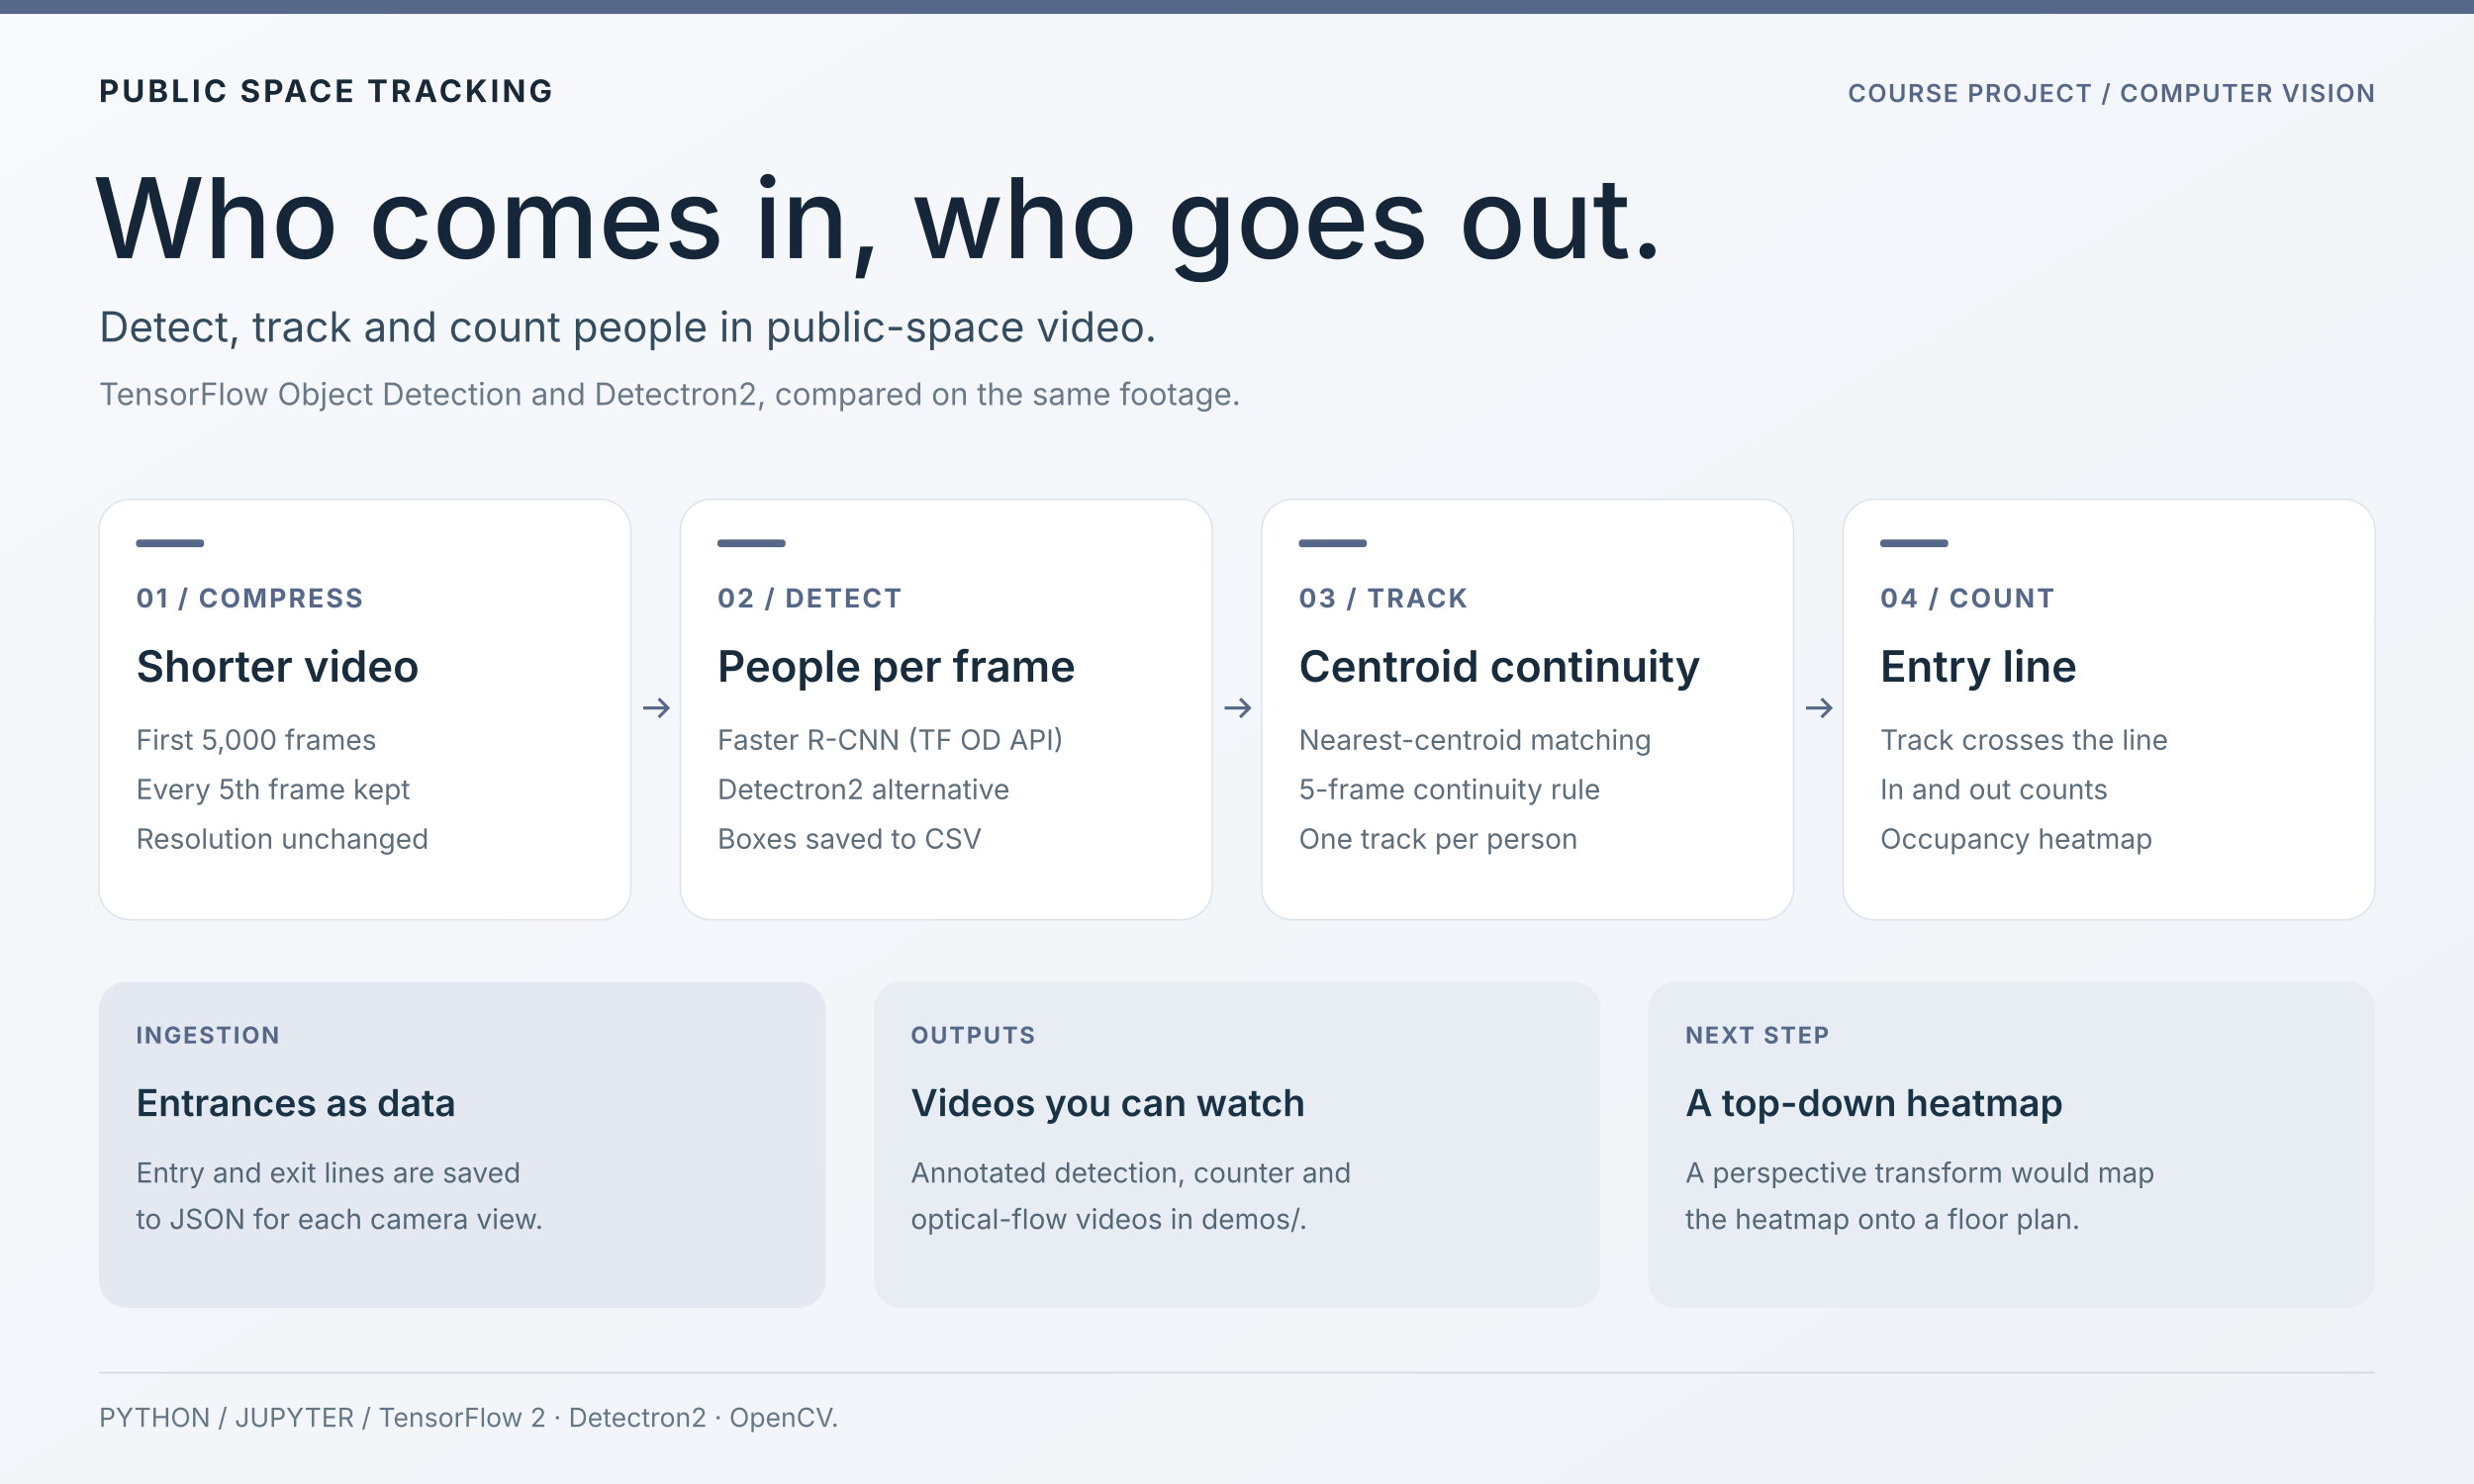
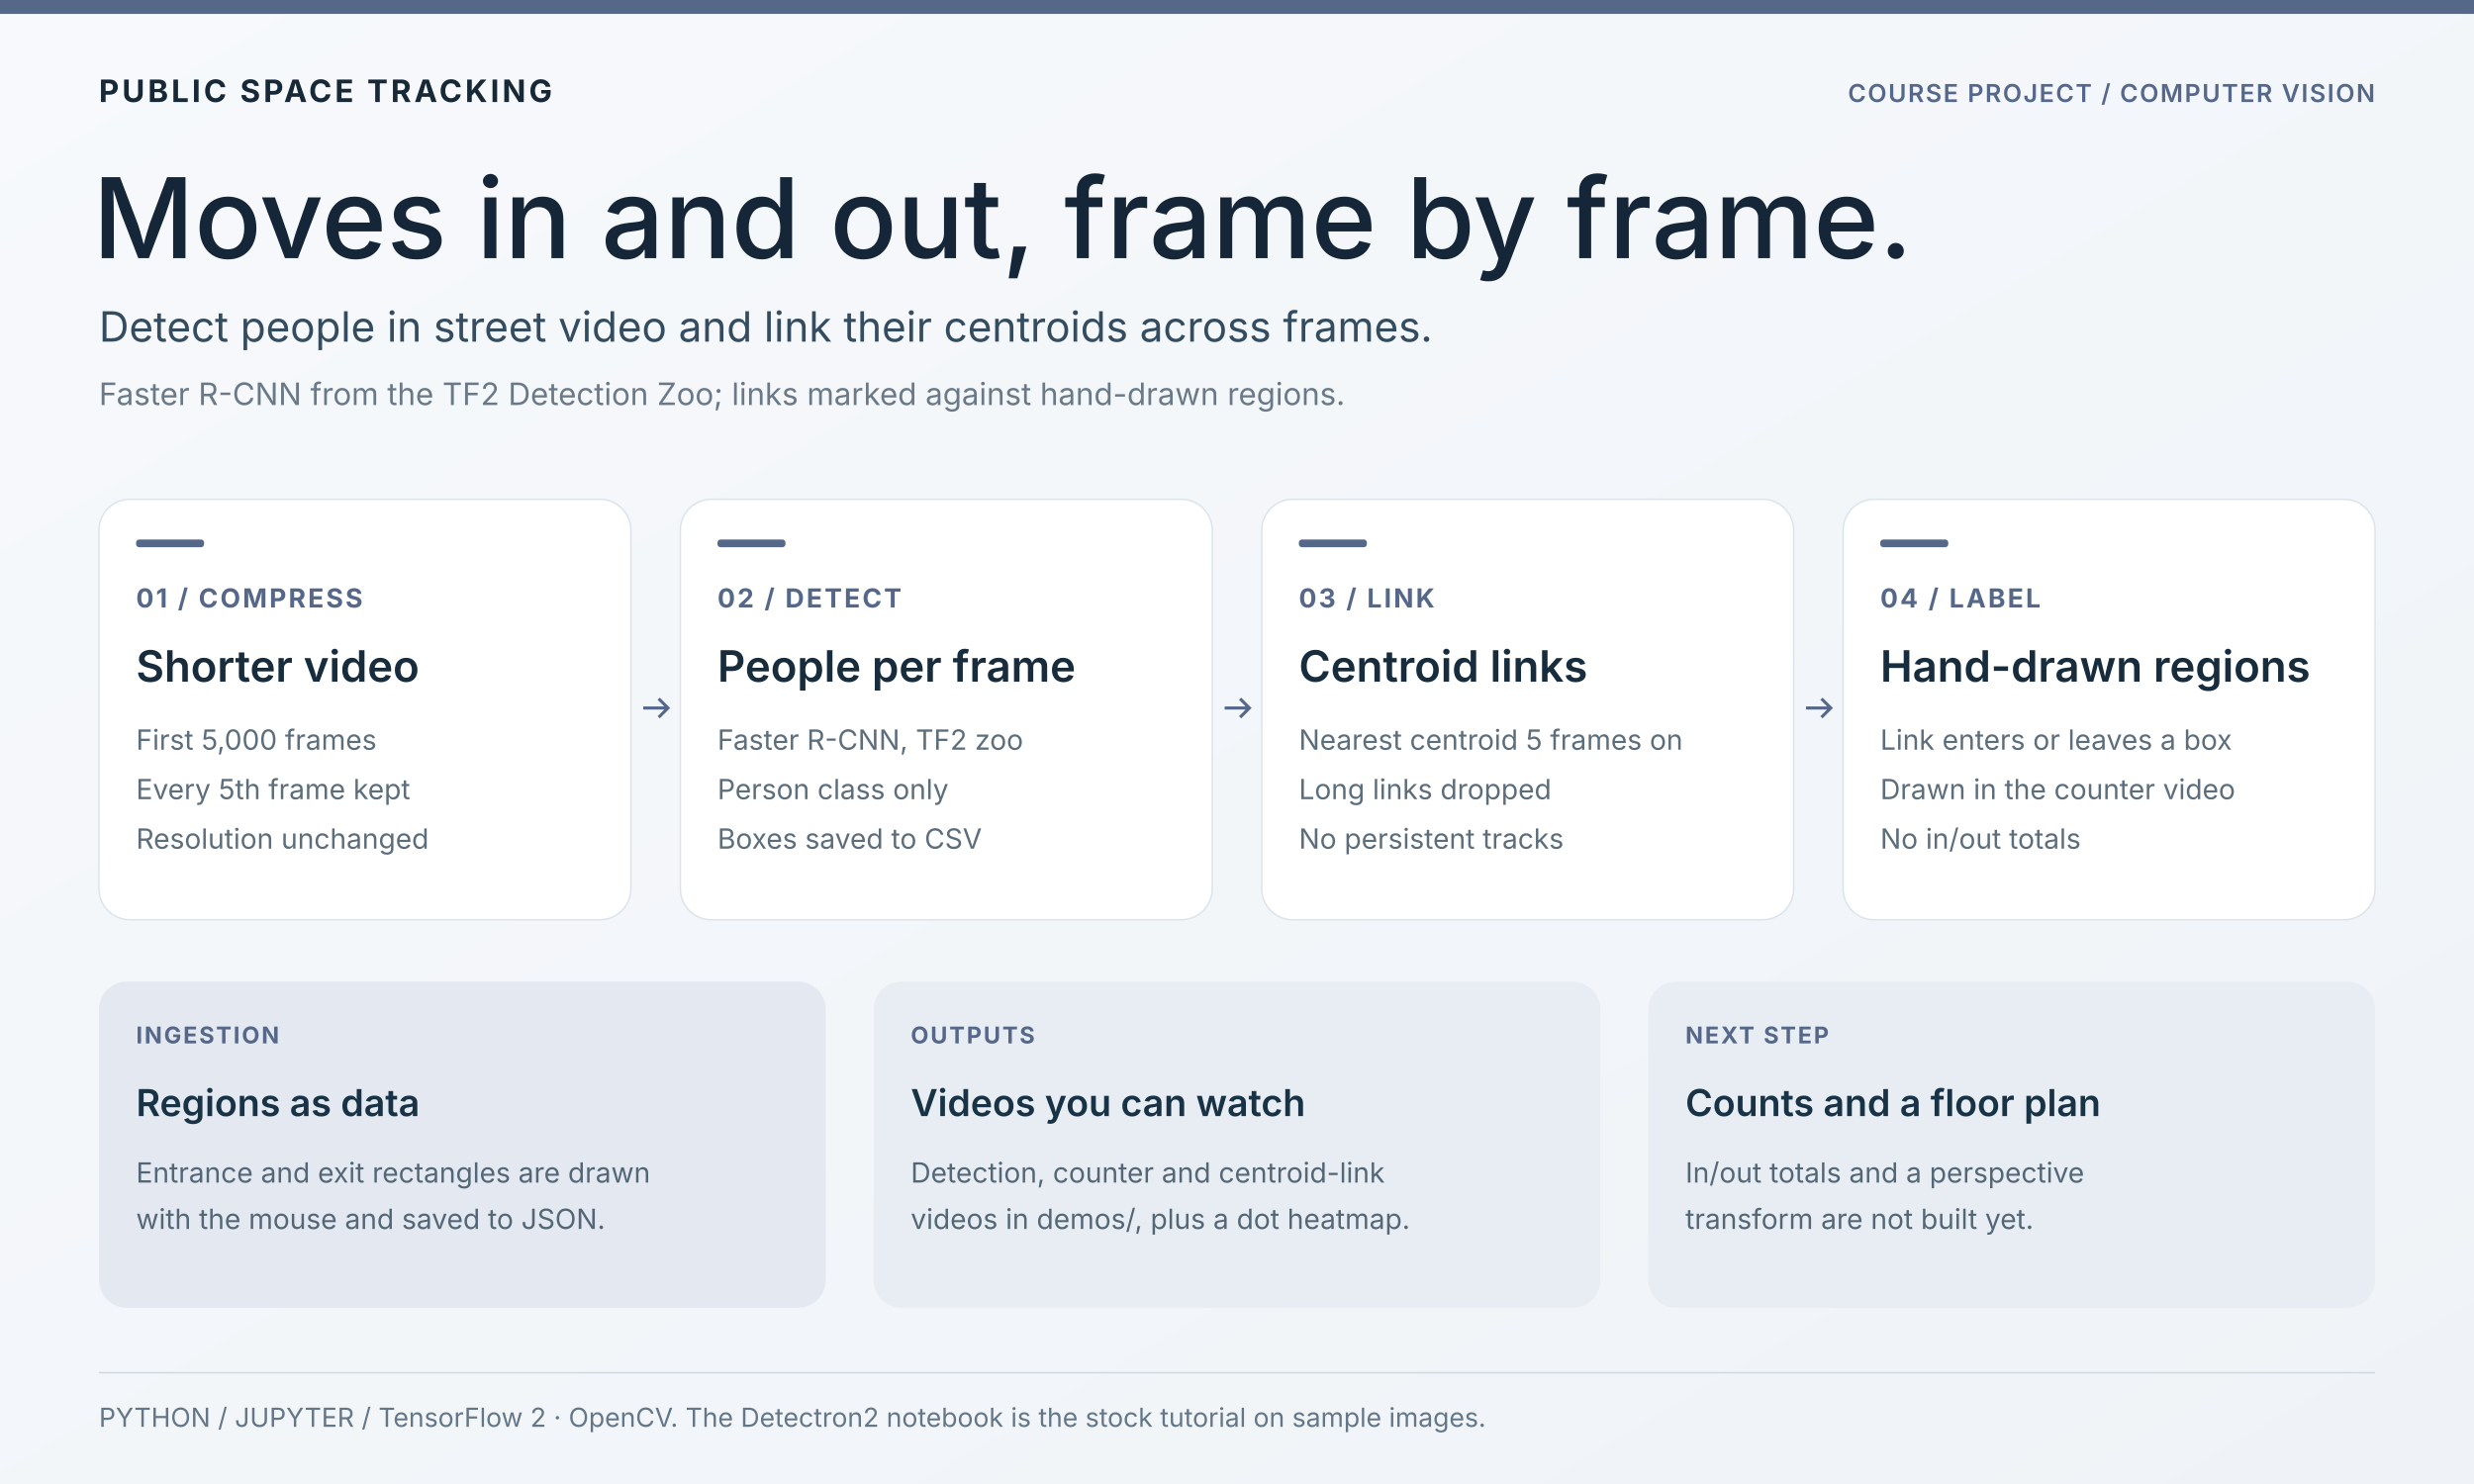
<svg xmlns="http://www.w3.org/2000/svg" width="1600" height="960" viewBox="0 0 1600 960" role="img" aria-labelledby="title desc">
  <defs>
    <linearGradient id="paper" x2="1" y2="1">
      <stop stop-color="#F7F9FC" />
      <stop offset="1" stop-color="#EFF3F7" />
    </linearGradient>
  </defs>
  <rect width="1600" height="960" fill="url(#paper)" />
  <g font-family="Inter, 'Segoe UI', Arial, sans-serif">
    <rect x="0" y="0" width="1600" height="9" rx="0" fill="#56688A" stroke="none" />
    <text x="64" y="66" font-size="20" fill="#172837" font-weight="700" letter-spacing="2" data-maxx="900">PUBLIC SPACE TRACKING</text>
    <text x="1536" y="66" font-size="16" fill="#56688A" font-weight="600" letter-spacing="1" text-anchor="end">COURSE PROJECT / COMPUTER VISION</text>
-     <text x="60" y="167" font-size="72" fill="#142638" font-weight="500" data-maxx="1540">Who comes in, who goes out.</text>
-     <text x="64" y="221" font-size="27" fill="#344C5F" font-weight="400" data-maxx="1536">Detect, track and count people in public-space video.</text>
-     <text x="64" y="262" font-size="20" fill="#697988" font-weight="400" data-maxx="1536">TensorFlow Object Detection and Detectron2, compared on the same footage.</text>
+     <text x="60" y="167" font-size="72" fill="#142638" font-weight="500" data-maxx="1540">Moves in and out, frame by frame.</text>
+     <text x="64" y="221" font-size="27" fill="#344C5F" font-weight="400" data-maxx="1536">Detect people in street video and link their centroids across frames.</text>
+     <text x="64" y="262" font-size="20" fill="#697988" font-weight="400" data-maxx="1536">Faster R-CNN from the TF2 Detection Zoo; links marked against hand-drawn regions.</text>
    <rect x="64" y="323" width="344" height="272" rx="20" fill="#FFFFFF" stroke="#DCE4EB" />
    <rect x="88" y="349" width="44" height="5" rx="2" fill="#56688A" stroke="none" />
    <text x="88" y="393" font-size="17" fill="#56688A" font-weight="700" letter-spacing="1.4" data-maxx="394">01 / COMPRESS</text>
    <text x="88" y="441" font-size="28" fill="#172C3C" font-weight="600" data-maxx="394">Shorter video</text>
    <text x="88" y="485" font-size="18" fill="#5C6D7B" font-weight="400" data-maxx="394">First 5,000 frames</text>
    <text x="88" y="517" font-size="18" fill="#5C6D7B" font-weight="400" data-maxx="394">Every 5th frame kept</text>
    <text x="88" y="549" font-size="18" fill="#5C6D7B" font-weight="400" data-maxx="394">Resolution unchanged</text>
    <path d="M416 458h16m-6-6 6 6-6 6" fill="none" stroke="#56688A" stroke-width="2" />
    <rect x="440" y="323" width="344" height="272" rx="20" fill="#FFFFFF" stroke="#DCE4EB" />
    <rect x="464" y="349" width="44" height="5" rx="2" fill="#56688A" stroke="none" />
    <text x="464" y="393" font-size="17" fill="#56688A" font-weight="700" letter-spacing="1.4" data-maxx="770">02 / DETECT</text>
    <text x="464" y="441" font-size="28" fill="#172C3C" font-weight="600" data-maxx="770">People per frame</text>
-     <text x="464" y="485" font-size="18" fill="#5C6D7B" font-weight="400" data-maxx="770">Faster R-CNN (TF OD API)</text>
-     <text x="464" y="517" font-size="18" fill="#5C6D7B" font-weight="400" data-maxx="770">Detectron2 alternative</text>
+     <text x="464" y="485" font-size="18" fill="#5C6D7B" font-weight="400" data-maxx="770">Faster R-CNN, TF2 zoo</text>
+     <text x="464" y="517" font-size="18" fill="#5C6D7B" font-weight="400" data-maxx="770">Person class only</text>
    <text x="464" y="549" font-size="18" fill="#5C6D7B" font-weight="400" data-maxx="770">Boxes saved to CSV</text>
    <path d="M792 458h16m-6-6 6 6-6 6" fill="none" stroke="#56688A" stroke-width="2" />
    <rect x="816" y="323" width="344" height="272" rx="20" fill="#FFFFFF" stroke="#DCE4EB" />
    <rect x="840" y="349" width="44" height="5" rx="2" fill="#56688A" stroke="none" />
-     <text x="840" y="393" font-size="17" fill="#56688A" font-weight="700" letter-spacing="1.4" data-maxx="1146">03 / TRACK</text>
-     <text x="840" y="441" font-size="28" fill="#172C3C" font-weight="600" data-maxx="1146">Centroid continuity</text>
-     <text x="840" y="485" font-size="18" fill="#5C6D7B" font-weight="400" data-maxx="1146">Nearest-centroid matching</text>
-     <text x="840" y="517" font-size="18" fill="#5C6D7B" font-weight="400" data-maxx="1146">5-frame continuity rule</text>
-     <text x="840" y="549" font-size="18" fill="#5C6D7B" font-weight="400" data-maxx="1146">One track per person</text>
+     <text x="840" y="393" font-size="17" fill="#56688A" font-weight="700" letter-spacing="1.4" data-maxx="1146">03 / LINK</text>
+     <text x="840" y="441" font-size="28" fill="#172C3C" font-weight="600" data-maxx="1146">Centroid links</text>
+     <text x="840" y="485" font-size="18" fill="#5C6D7B" font-weight="400" data-maxx="1146">Nearest centroid 5 frames on</text>
+     <text x="840" y="517" font-size="18" fill="#5C6D7B" font-weight="400" data-maxx="1146">Long links dropped</text>
+     <text x="840" y="549" font-size="18" fill="#5C6D7B" font-weight="400" data-maxx="1146">No persistent tracks</text>
    <path d="M1168 458h16m-6-6 6 6-6 6" fill="none" stroke="#56688A" stroke-width="2" />
    <rect x="1192" y="323" width="344" height="272" rx="20" fill="#FFFFFF" stroke="#DCE4EB" />
    <rect x="1216" y="349" width="44" height="5" rx="2" fill="#56688A" stroke="none" />
-     <text x="1216" y="393" font-size="17" fill="#56688A" font-weight="700" letter-spacing="1.4" data-maxx="1522">04 / COUNT</text>
-     <text x="1216" y="441" font-size="28" fill="#172C3C" font-weight="600" data-maxx="1522">Entry line</text>
-     <text x="1216" y="485" font-size="18" fill="#5C6D7B" font-weight="400" data-maxx="1522">Track crosses the line</text>
-     <text x="1216" y="517" font-size="18" fill="#5C6D7B" font-weight="400" data-maxx="1522">In and out counts</text>
-     <text x="1216" y="549" font-size="18" fill="#5C6D7B" font-weight="400" data-maxx="1522">Occupancy heatmap</text>
+     <text x="1216" y="393" font-size="17" fill="#56688A" font-weight="700" letter-spacing="1.4" data-maxx="1522">04 / LABEL</text>
+     <text x="1216" y="441" font-size="28" fill="#172C3C" font-weight="600" data-maxx="1522">Hand-drawn regions</text>
+     <text x="1216" y="485" font-size="18" fill="#5C6D7B" font-weight="400" data-maxx="1522">Link enters or leaves a box</text>
+     <text x="1216" y="517" font-size="18" fill="#5C6D7B" font-weight="400" data-maxx="1522">Drawn in the counter video</text>
+     <text x="1216" y="549" font-size="18" fill="#5C6D7B" font-weight="400" data-maxx="1522">No in/out totals</text>
    <rect x="64" y="635" width="470" height="211" rx="18" fill="#E3E8F1" stroke="none" />
    <text x="88" y="675" font-size="15" fill="#56688A" font-weight="700" letter-spacing="1.2" data-maxx="516">INGESTION</text>
-     <text x="88" y="722" font-size="24" fill="#193346" font-weight="600" data-maxx="516">Entrances as data</text>
-     <text x="88" y="765" font-size="18" fill="#536777" font-weight="400" data-maxx="516">Entry and exit lines are saved</text>
-     <text x="88" y="795" font-size="18" fill="#536777" font-weight="400" data-maxx="516">to JSON for each camera view.</text>
+     <text x="88" y="722" font-size="24" fill="#193346" font-weight="600" data-maxx="516">Regions as data</text>
+     <text x="88" y="765" font-size="18" fill="#536777" font-weight="400" data-maxx="516">Entrance and exit rectangles are drawn</text>
+     <text x="88" y="795" font-size="18" fill="#536777" font-weight="400" data-maxx="516">with the mouse and saved to JSON.</text>
    <rect x="565" y="635" width="470" height="211" rx="18" fill="#E8EDF3" stroke="none" />
    <text x="589" y="675" font-size="15" fill="#56688A" font-weight="700" letter-spacing="1.2" data-maxx="1017">OUTPUTS</text>
    <text x="589" y="722" font-size="24" fill="#193346" font-weight="600" data-maxx="1017">Videos you can watch</text>
-     <text x="589" y="765" font-size="18" fill="#536777" font-weight="400" data-maxx="1017">Annotated detection, counter and</text>
-     <text x="589" y="795" font-size="18" fill="#536777" font-weight="400" data-maxx="1017">optical-flow videos in demos/.</text>
+     <text x="589" y="765" font-size="18" fill="#536777" font-weight="400" data-maxx="1017">Detection, counter and centroid-link</text>
+     <text x="589" y="795" font-size="18" fill="#536777" font-weight="400" data-maxx="1017">videos in demos/, plus a dot heatmap.</text>
    <rect x="1066" y="635" width="470" height="211" rx="18" fill="#E8EDF3" stroke="none" />
    <text x="1090" y="675" font-size="15" fill="#56688A" font-weight="700" letter-spacing="1.2" data-maxx="1518">NEXT STEP</text>
-     <text x="1090" y="722" font-size="24" fill="#193346" font-weight="600" data-maxx="1518">A top-down heatmap</text>
-     <text x="1090" y="765" font-size="18" fill="#536777" font-weight="400" data-maxx="1518">A perspective transform would map</text>
-     <text x="1090" y="795" font-size="18" fill="#536777" font-weight="400" data-maxx="1518">the heatmap onto a floor plan.</text>
+     <text x="1090" y="722" font-size="24" fill="#193346" font-weight="600" data-maxx="1518">Counts and a floor plan</text>
+     <text x="1090" y="765" font-size="18" fill="#536777" font-weight="400" data-maxx="1518">In/out totals and a perspective</text>
+     <text x="1090" y="795" font-size="18" fill="#536777" font-weight="400" data-maxx="1518">transform are not built yet.</text>
    <path d="M64 888h1472" stroke="#CED9E3" />
-     <text x="64" y="923" font-size="17" fill="#647788" font-weight="400" data-maxx="1536">PYTHON / JUPYTER  /  TensorFlow 2 · Detectron2 · OpenCV.</text>
+     <text x="64" y="923" font-size="17" fill="#647788" font-weight="400" data-maxx="1536">PYTHON / JUPYTER  /  TensorFlow 2 · OpenCV. The Detectron2 notebook is the stock tutorial on sample images.</text>
  </g>
</svg>
